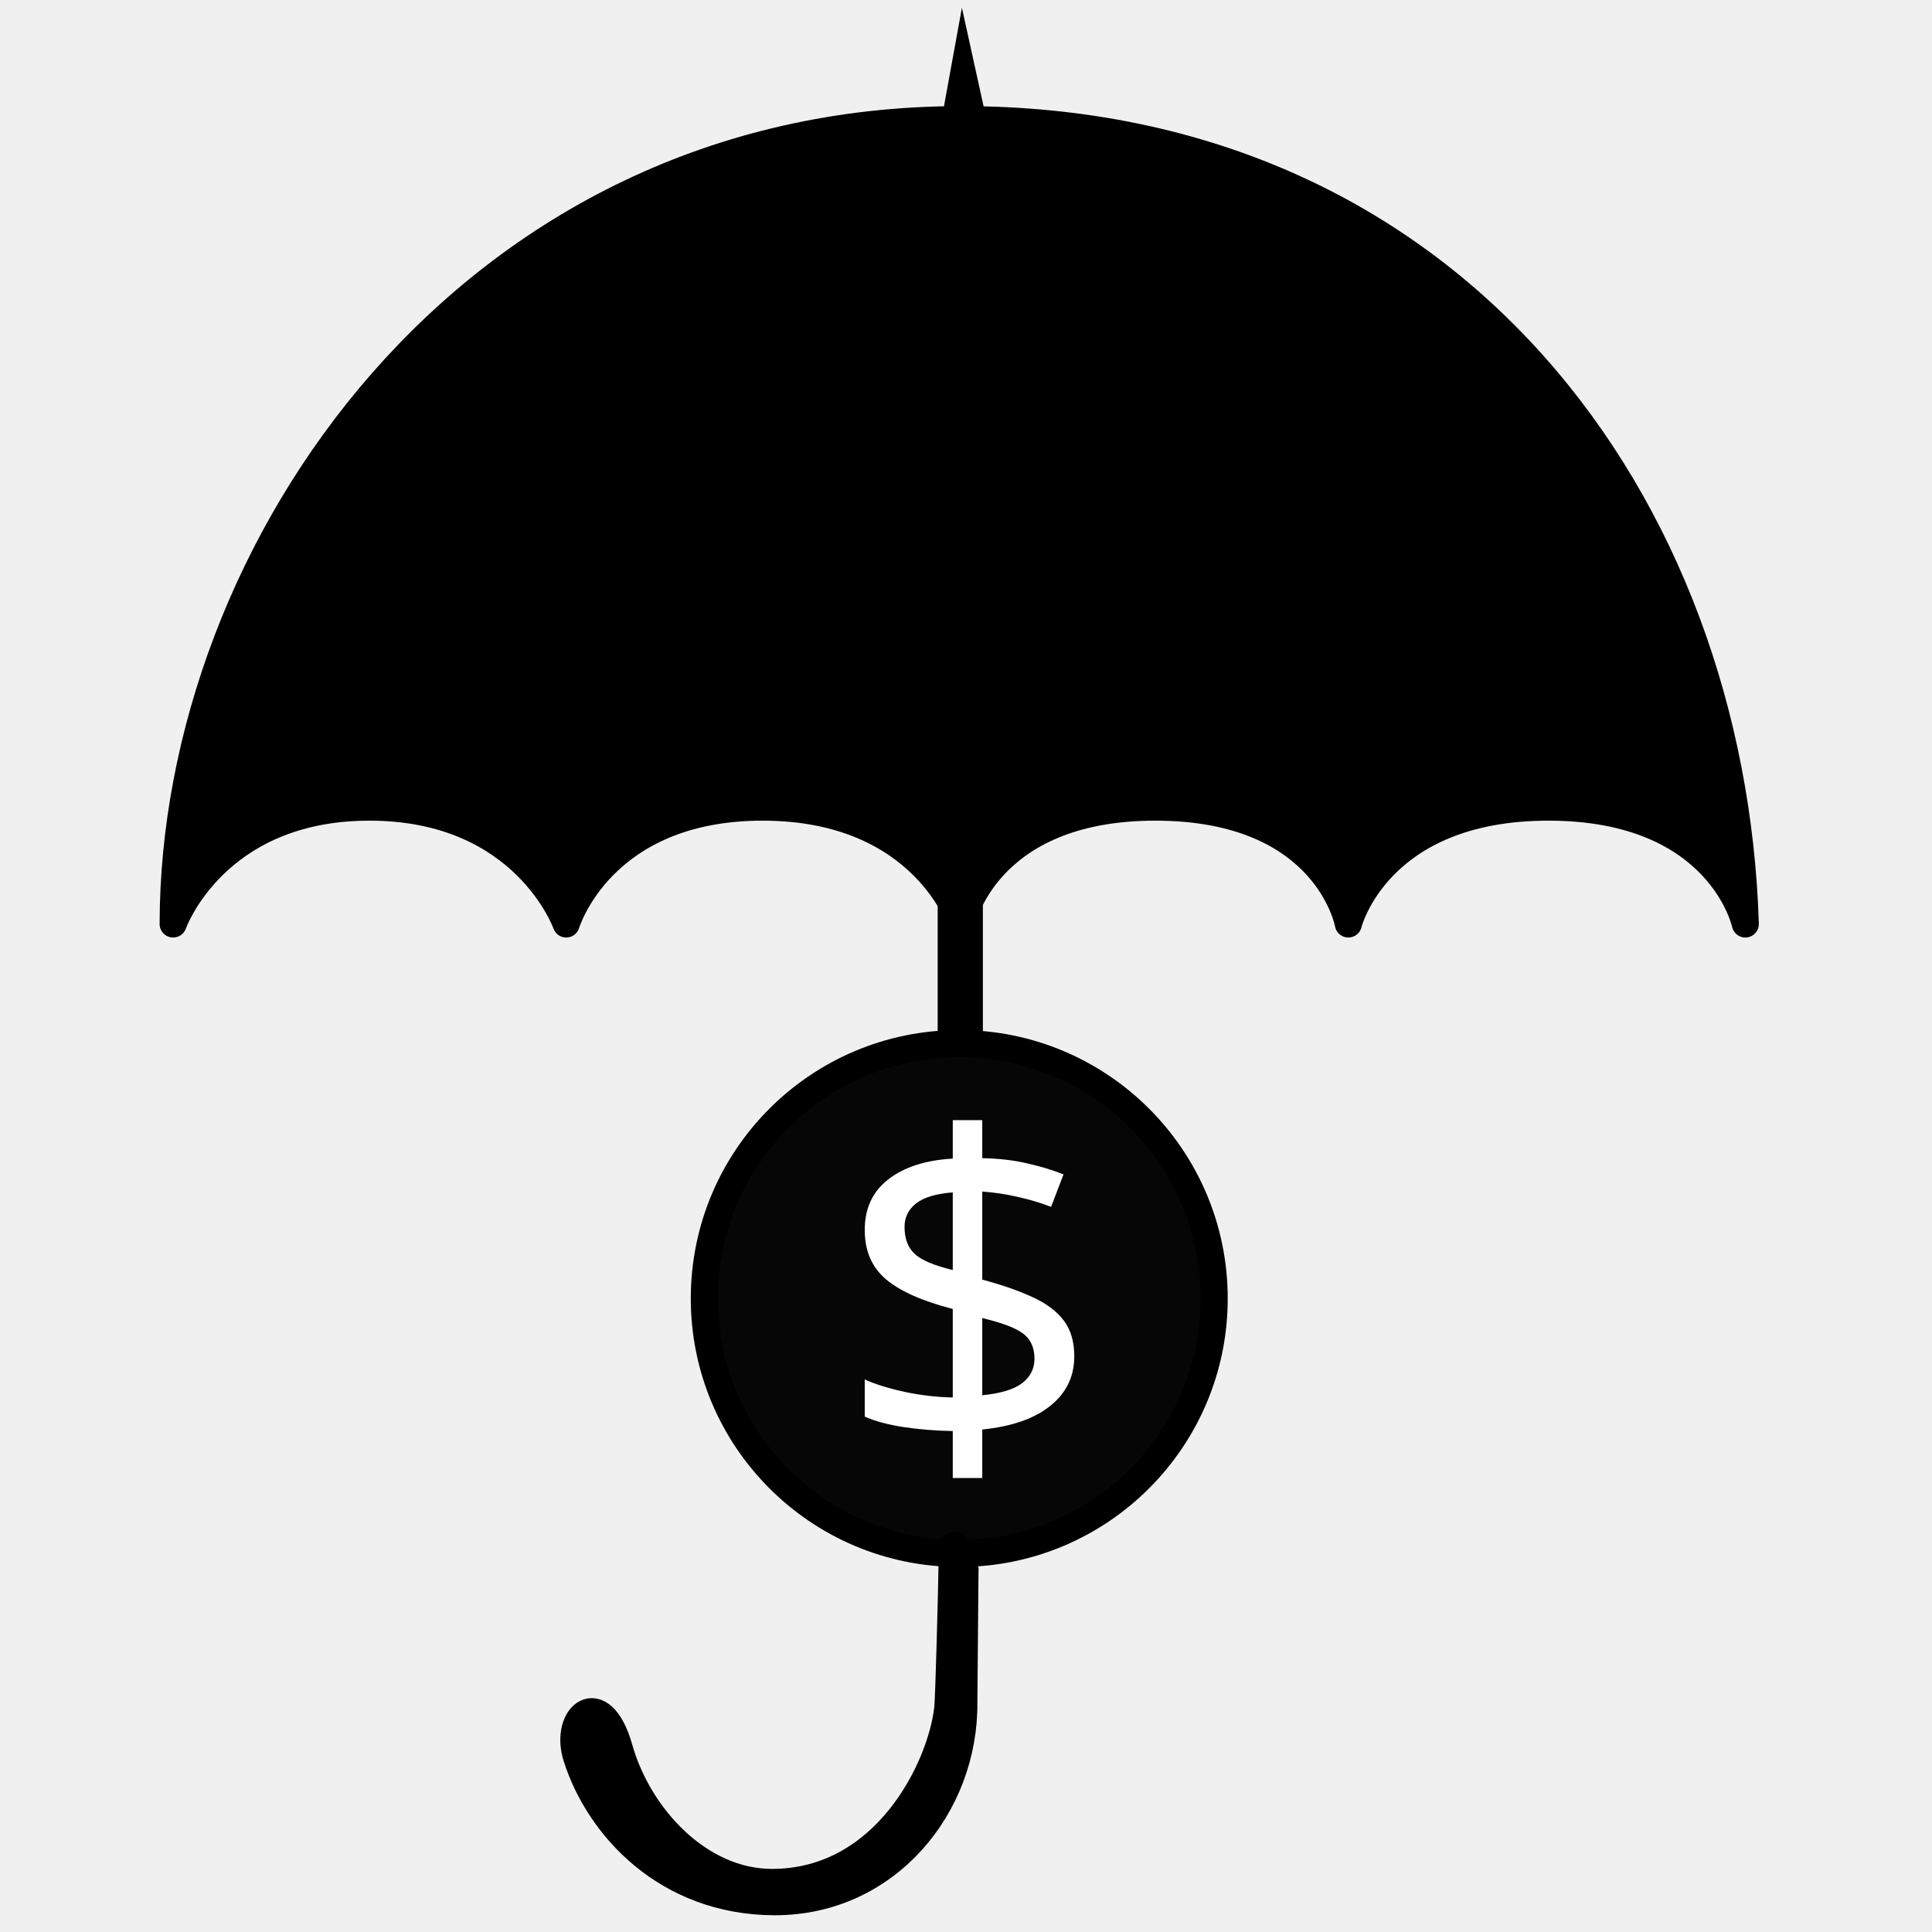
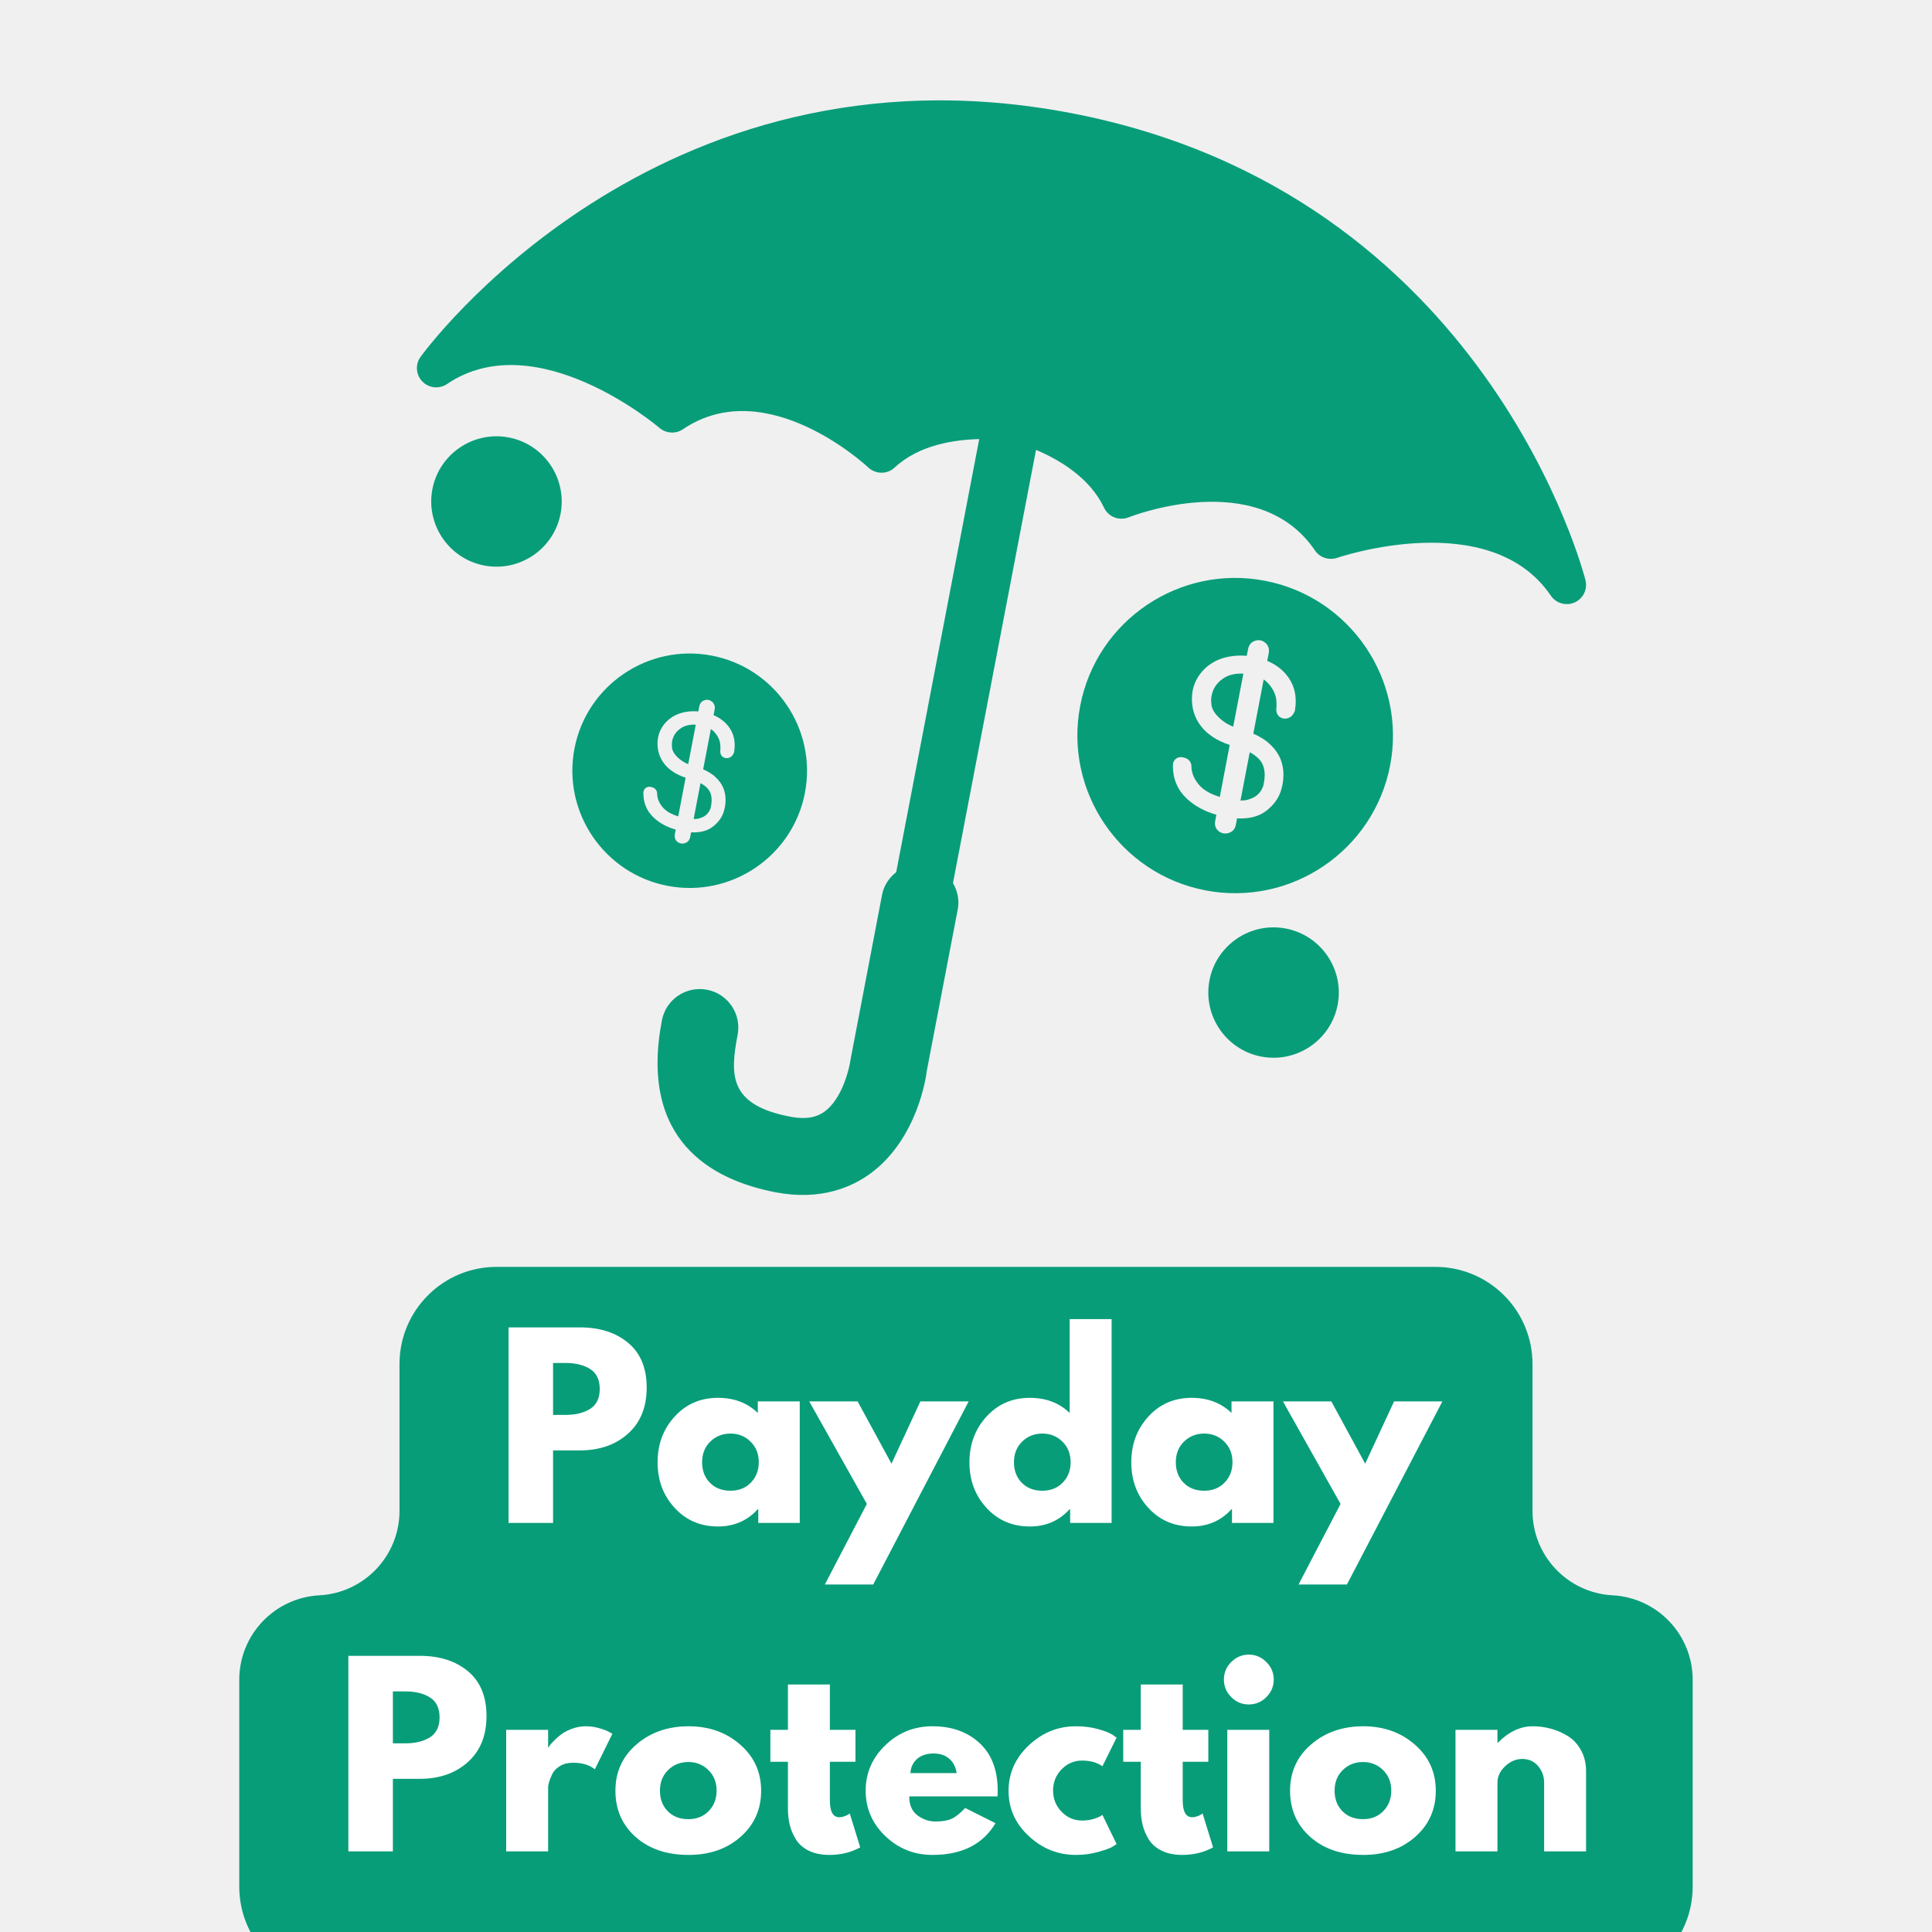
- <svg xmlns="http://www.w3.org/2000/svg" width="500" height="500" viewBox="0 0 132.292 132.292" version="1.1" id="svg5">
-   <defs id="defs2" />
-   <g id="layer1">
-     <path style="fill:#000000;fill-opacity:1;stroke:#000000;stroke-width:1.852;stroke-linecap:round;stroke-linejoin:round;stroke-dasharray:none;stroke-opacity:1;paint-order:fill markers stroke" d="m 11.857,63.269 c 0,-25.514 20.175,-55.078 53.971,-55.078 33.795,0 52.787,26.43 53.682,55.078 0,0 -1.696,-7.988 -13.457,-8.001 -11.761,-0.013 -13.726,8.001 -13.726,8.001 0,0 -1.427,-7.988 -13.187,-8.001 -11.76,-0.013 -13.312,8.001 -13.312,8.001 0,0 -2.512,-7.994 -13.601,-8.001 -11.089,-0.007 -13.457,8.001 -13.457,8.001 0,0 -2.815,-7.994 -13.457,-8.001 -10.641,-0.007 -13.457,8.001 -13.457,8.001 z" id="path160" />
-     <circle style="fill:#060606;stroke:#000000;stroke-width:1.852;stroke-dasharray:none;stroke-opacity:1;fill-opacity:1" id="path1048" cx="65.684" cy="88.914" r="17.457" />
-     <path style="fill:none;stroke:#000000;stroke-width:3.096;stroke-dasharray:none;stroke-opacity:1" d="M 65.754,71.51 V 60.485" id="path1158" />
-     <path style="fill:#000000;fill-opacity:1;stroke:#000000;stroke-width:1.852;stroke-dasharray:none;stroke-opacity:1" d="m 66.079,107.49 c 0,0.345 -0.08,8.352 -0.08,9.057 0.082,7.107 -5.265,13.698 -12.979,13.672 -7.362,-0.025 -12.018,-5.112 -13.54,-9.907 -0.907,-2.857 1.683,-4.985 2.92,-0.602 1.331,4.715 5.5,9.187 10.459,9.187 7.792,-5.7e-4 11.589,-7.863 12.036,-11.919 0.082,-0.742 0.267,-7.88 0.306,-10.35 0.036,-2.292 0.878,0.862 0.878,0.862 z" id="path1160" />
-     <text xml:space="preserve" style="font-style:normal;font-variant:normal;font-weight:normal;font-stretch:normal;font-size:30.78px;font-family:'Kohinoor Telugu';-inkscape-font-specification:'Kohinoor Telugu';fill:#ffffff;fill-opacity:1;stroke:#000000;stroke-width:0.284;stroke-dasharray:none;stroke-opacity:1" x="55.803" y="102.055" id="text1274" transform="scale(1.026013,0.9746463)">
-       <tspan id="tspan1272" style="font-style:normal;font-variant:normal;font-weight:normal;font-stretch:normal;font-size:30.78px;font-family:'Kohinoor Telugu';-inkscape-font-specification:'Kohinoor Telugu';fill:#ffffff;fill-opacity:1;stroke:none;stroke-width:0.284;stroke-dasharray:none" x="55.803" y="102.055">$</tspan>
-     </text>
-     <path style="fill:#000000;fill-opacity:1;stroke:none;stroke-width:1.852;stroke-linejoin:round;stroke-dasharray:none;stroke-opacity:1" d="M 65.866,0.531 64.503,8.017 h 3.01 z" id="path1457" />
+ <svg xmlns="http://www.w3.org/2000/svg" width="500" zoomAndPan="magnify" viewBox="0 0 375 375" height="500" preserveAspectRatio="xMidYMid meet" version="1.0">
+   <defs>
+     <g />
+     <clipPath id="5a136ceb93">
+       <path d="M 134 152 L 139 152 L 139 159 L 134 159 Z M 134 152 " clip-rule="nonzero" />
+     </clipPath>
+     <clipPath id="79c6916443">
+       <path d="M 94.133 0 L 321.738 43.633 L 280.93 256.508 L 53.324 212.875 Z M 94.133 0 " clip-rule="nonzero" />
+     </clipPath>
+     <clipPath id="f1c043bbfb">
+       <path d="M 94.133 0 L 321.738 43.633 L 280.93 256.508 L 53.324 212.875 Z M 94.133 0 " clip-rule="nonzero" />
+     </clipPath>
+     <clipPath id="8c1df474c0">
+       <path d="M 111 126 L 157 126 L 157 173 L 111 173 Z M 111 126 " clip-rule="nonzero" />
+     </clipPath>
+     <clipPath id="3c9fb7a55e">
+       <path d="M 94.133 0 L 321.738 43.633 L 280.93 256.508 L 53.324 212.875 Z M 94.133 0 " clip-rule="nonzero" />
+     </clipPath>
+     <clipPath id="0397baf9af">
+       <path d="M 94.133 0 L 321.738 43.633 L 280.93 256.508 L 53.324 212.875 Z M 94.133 0 " clip-rule="nonzero" />
+     </clipPath>
+     <clipPath id="0fc34722a3">
+       <path d="M 130 140 L 136 140 L 136 149 L 130 149 Z M 130 140 " clip-rule="nonzero" />
+     </clipPath>
+     <clipPath id="8b1c2fd9e0">
+       <path d="M 94.133 0 L 321.738 43.633 L 280.93 256.508 L 53.324 212.875 Z M 94.133 0 " clip-rule="nonzero" />
+     </clipPath>
+     <clipPath id="22699839c5">
+       <path d="M 94.133 0 L 321.738 43.633 L 280.93 256.508 L 53.324 212.875 Z M 94.133 0 " clip-rule="nonzero" />
+     </clipPath>
+     <clipPath id="d3a00b4bba">
+       <path d="M 240 146 L 246 146 L 246 156 L 240 156 Z M 240 146 " clip-rule="nonzero" />
+     </clipPath>
+     <clipPath id="77d7edd613">
+       <path d="M 94.133 0 L 321.738 43.633 L 280.93 256.508 L 53.324 212.875 Z M 94.133 0 " clip-rule="nonzero" />
+     </clipPath>
+     <clipPath id="a44ec5ec66">
+       <path d="M 94.133 0 L 321.738 43.633 L 280.93 256.508 L 53.324 212.875 Z M 94.133 0 " clip-rule="nonzero" />
+     </clipPath>
+     <clipPath id="3f25313d8c">
+       <path d="M 235 130 L 242 130 L 242 142 L 235 142 Z M 235 130 " clip-rule="nonzero" />
+     </clipPath>
+     <clipPath id="61f98e725e">
+       <path d="M 94.133 0 L 321.738 43.633 L 280.93 256.508 L 53.324 212.875 Z M 94.133 0 " clip-rule="nonzero" />
+     </clipPath>
+     <clipPath id="21d9299a42">
+       <path d="M 94.133 0 L 321.738 43.633 L 280.93 256.508 L 53.324 212.875 Z M 94.133 0 " clip-rule="nonzero" />
+     </clipPath>
+     <clipPath id="e4a3000686">
+       <path d="M 209 112 L 271 112 L 271 174 L 209 174 Z M 209 112 " clip-rule="nonzero" />
+     </clipPath>
+     <clipPath id="66af53f6c3">
+       <path d="M 94.133 0 L 321.738 43.633 L 280.93 256.508 L 53.324 212.875 Z M 94.133 0 " clip-rule="nonzero" />
+     </clipPath>
+     <clipPath id="5a39318f73">
+       <path d="M 94.133 0 L 321.738 43.633 L 280.93 256.508 L 53.324 212.875 Z M 94.133 0 " clip-rule="nonzero" />
+     </clipPath>
+     <clipPath id="f070bb895b">
+       <path d="M 83 84 L 110 84 L 110 110 L 83 110 Z M 83 84 " clip-rule="nonzero" />
+     </clipPath>
+     <clipPath id="3344b3cef0">
+       <path d="M 94.133 0 L 321.738 43.633 L 280.93 256.508 L 53.324 212.875 Z M 94.133 0 " clip-rule="nonzero" />
+     </clipPath>
+     <clipPath id="62f5a1d355">
+       <path d="M 94.133 0 L 321.738 43.633 L 280.93 256.508 L 53.324 212.875 Z M 94.133 0 " clip-rule="nonzero" />
+     </clipPath>
+     <clipPath id="259d71f919">
+       <path d="M 234 180 L 260 180 L 260 206 L 234 206 Z M 234 180 " clip-rule="nonzero" />
+     </clipPath>
+     <clipPath id="11841a5cf7">
+       <path d="M 94.133 0 L 321.738 43.633 L 280.93 256.508 L 53.324 212.875 Z M 94.133 0 " clip-rule="nonzero" />
+     </clipPath>
+     <clipPath id="0740eee031">
+       <path d="M 94.133 0 L 321.738 43.633 L 280.93 256.508 L 53.324 212.875 Z M 94.133 0 " clip-rule="nonzero" />
+     </clipPath>
+     <clipPath id="d60ab32705">
+       <path d="M 80 19 L 308 19 L 308 232 L 80 232 Z M 80 19 " clip-rule="nonzero" />
+     </clipPath>
+     <clipPath id="44ac484b0f">
+       <path d="M 94.133 0 L 321.738 43.633 L 280.93 256.508 L 53.324 212.875 Z M 94.133 0 " clip-rule="nonzero" />
+     </clipPath>
+     <clipPath id="5d196ca3c4">
+       <path d="M 94.133 0 L 321.738 43.633 L 280.93 256.508 L 53.324 212.875 Z M 94.133 0 " clip-rule="nonzero" />
+     </clipPath>
+   </defs>
+   <g clip-path="url(#5a136ceb93)">
+     <g clip-path="url(#79c6916443)">
+       <g clip-path="url(#f1c043bbfb)">
+         <path fill="#089d79" d="M 135.969 152.008 L 134.633 158.973 C 135.098 158.977 135.484 158.93 135.793 158.828 C 136.301 158.672 136.719 158.461 137.016 158.215 C 137.297 157.969 137.52 157.699 137.668 157.426 C 137.875 157.051 137.938 156.84 137.953 156.75 L 137.957 156.73 C 138.246 155.391 138.164 154.32 137.719 153.551 C 137.375 152.961 136.797 152.449 135.969 152.008 " fill-opacity="1" fill-rule="nonzero" />
+       </g>
+     </g>
+   </g>
+   <g clip-path="url(#8c1df474c0)">
+     <g clip-path="url(#3c9fb7a55e)">
+       <g clip-path="url(#0397baf9af)">
+         <path fill="#089d79" d="M 138.297 160.504 C 137.254 161.289 135.855 161.641 134.141 161.555 L 133.957 162.5 C 133.867 162.984 133.594 163.355 133.195 163.551 C 132.848 163.723 132.496 163.773 132.152 163.711 C 131.801 163.641 131.5 163.461 131.25 163.168 C 131.051 162.906 130.871 162.512 130.984 161.93 L 131.156 161.027 C 129.449 160.539 128.016 159.762 126.895 158.707 C 125.547 157.449 124.871 155.848 124.883 153.953 C 124.863 153.398 125.141 153.086 125.312 152.953 C 125.52 152.789 125.863 152.621 126.43 152.766 C 127.301 152.949 127.59 153.605 127.555 154.156 C 127.594 155.078 127.98 155.973 128.738 156.812 C 129.379 157.516 130.352 158.066 131.648 158.453 L 133.078 150.949 C 131.289 150.359 129.938 149.484 129.004 148.336 C 127.961 147.023 127.508 145.473 127.648 143.723 C 127.734 142.777 128.035 141.895 128.539 141.098 C 129.043 140.312 129.684 139.676 130.445 139.188 C 131.195 138.695 132.078 138.367 133.129 138.18 C 133.898 138.051 134.707 138.02 135.543 138.09 L 135.738 137.078 C 135.82 136.656 136.039 136.309 136.379 136.082 C 137.184 135.629 137.891 135.824 138.402 136.391 C 138.707 136.781 138.805 137.203 138.719 137.652 L 138.496 138.82 C 139.809 139.359 140.848 140.184 141.598 141.277 C 142.496 142.578 142.797 144.148 142.492 145.953 L 142.48 146.039 L 142.445 146.121 C 142.172 146.809 141.613 147.195 140.969 147.156 C 140.332 147.102 139.738 146.637 139.809 145.711 C 139.855 145.297 139.848 144.859 139.785 144.348 C 139.723 143.906 139.582 143.48 139.371 143.09 C 139.133 142.652 138.832 142.254 138.469 141.895 C 138.324 141.75 138.16 141.617 137.98 141.5 L 136.484 149.324 C 137.48 149.762 138.262 150.254 138.863 150.82 C 139.57 151.484 140.086 152.195 140.395 152.945 C 140.695 153.691 140.84 154.461 140.832 155.238 C 140.832 156 140.734 156.688 140.539 157.332 C 140.219 158.551 139.461 159.629 138.297 160.504 Z M 156.238 153.887 C 158.602 141.566 150.484 129.617 138.152 127.254 C 125.82 124.891 113.859 132.988 111.5 145.312 C 109.137 157.633 117.254 169.578 129.586 171.945 C 141.918 174.309 153.875 166.207 156.238 153.887 " fill-opacity="1" fill-rule="nonzero" />
+       </g>
+     </g>
+   </g>
+   <g clip-path="url(#0fc34722a3)">
+     <g clip-path="url(#8b1c2fd9e0)">
+       <g clip-path="url(#22699839c5)">
+         <path fill="#089d79" d="M 130.422 144.105 C 130.387 144.453 130.398 144.84 130.457 145.262 C 130.516 145.602 130.676 145.961 130.926 146.312 C 131.215 146.723 131.629 147.133 132.152 147.531 C 132.516 147.812 133 148.078 133.582 148.316 L 135.051 140.66 C 133.84 140.602 132.855 140.848 132.062 141.41 C 131.113 142.086 130.574 142.969 130.422 144.105 " fill-opacity="1" fill-rule="nonzero" />
+       </g>
+     </g>
+   </g>
+   <g clip-path="url(#d3a00b4bba)">
+     <g clip-path="url(#77d7edd613)">
+       <g clip-path="url(#a44ec5ec66)">
+         <path fill="#089d79" d="M 242.574 146.012 L 240.777 155.379 C 241.398 155.387 241.922 155.32 242.336 155.184 C 243.016 154.973 243.582 154.688 243.977 154.355 C 244.355 154.031 244.656 153.668 244.855 153.297 C 245.137 152.793 245.219 152.512 245.242 152.387 L 245.246 152.363 C 245.633 150.559 245.527 149.121 244.926 148.086 C 244.461 147.289 243.684 146.605 242.574 146.012 " fill-opacity="1" fill-rule="nonzero" />
+       </g>
+     </g>
+   </g>
+   <g clip-path="url(#3f25313d8c)">
+     <g clip-path="url(#61f98e725e)">
+       <g clip-path="url(#21d9299a42)">
+         <path fill="#089d79" d="M 235.113 135.387 C 235.062 135.852 235.078 136.375 235.156 136.938 C 235.238 137.395 235.453 137.879 235.789 138.355 C 236.18 138.906 236.734 139.457 237.438 139.992 C 237.93 140.371 238.578 140.723 239.363 141.047 L 241.336 130.754 C 239.707 130.672 238.383 131.004 237.32 131.758 C 236.039 132.672 235.316 133.855 235.113 135.387 " fill-opacity="1" fill-rule="nonzero" />
+       </g>
+     </g>
+   </g>
+   <g clip-path="url(#e4a3000686)">
+     <g clip-path="url(#66af53f6c3)">
+       <g clip-path="url(#5a39318f73)">
+         <path fill="#089d79" d="M 245.699 157.438 C 244.297 158.492 242.422 158.965 240.109 158.852 L 239.867 160.121 C 239.742 160.77 239.379 161.273 238.844 161.535 C 238.371 161.766 237.898 161.84 237.438 161.75 C 236.969 161.66 236.559 161.414 236.227 161.02 C 235.961 160.668 235.715 160.137 235.867 159.352 L 236.098 158.141 C 233.801 157.484 231.879 156.438 230.363 155.02 C 228.559 153.328 227.648 151.176 227.66 148.625 C 227.637 147.879 228.012 147.461 228.238 147.281 C 228.516 147.062 228.98 146.836 229.742 147.031 C 230.914 147.277 231.305 148.16 231.254 148.902 C 231.312 150.141 231.832 151.344 232.852 152.473 C 233.707 153.414 235.02 154.156 236.762 154.684 L 238.684 144.59 C 236.273 143.793 234.457 142.621 233.203 141.07 C 231.801 139.309 231.191 137.223 231.383 134.871 C 231.496 133.598 231.898 132.414 232.578 131.336 C 233.258 130.285 234.117 129.426 235.145 128.773 C 236.148 128.109 237.336 127.664 238.754 127.418 C 239.789 127.242 240.875 127.199 242 127.293 L 242.262 125.938 C 242.371 125.363 242.668 124.898 243.121 124.594 C 244.203 123.984 245.156 124.25 245.844 125.008 C 246.254 125.535 246.387 126.102 246.27 126.703 L 245.969 128.281 C 247.734 129.004 249.133 130.109 250.141 131.582 C 251.352 133.328 251.754 135.445 251.348 137.871 L 251.324 137.988 L 251.281 138.098 C 250.91 139.023 250.164 139.539 249.297 139.484 C 248.438 139.414 247.641 138.785 247.734 137.547 C 247.797 136.984 247.789 136.398 247.707 135.711 C 247.625 135.121 247.434 134.543 247.145 134.02 C 246.828 133.434 246.422 132.891 245.934 132.41 C 245.738 132.215 245.52 132.039 245.277 131.879 L 243.266 142.406 C 244.602 142.988 245.652 143.652 246.461 144.418 C 247.41 145.305 248.105 146.266 248.523 147.273 C 248.926 148.277 249.125 149.312 249.113 150.355 C 249.109 151.383 248.98 152.309 248.719 153.172 C 248.289 154.809 247.266 156.258 245.699 157.438 Z M 245.508 112.723 C 228.922 109.543 212.84 120.438 209.664 137.004 C 206.488 153.574 217.398 169.645 233.988 172.824 C 250.574 176 266.652 165.109 269.828 148.539 C 273.004 131.969 262.094 115.902 245.508 112.723 " fill-opacity="1" fill-rule="nonzero" />
+       </g>
+     </g>
+   </g>
+   <g clip-path="url(#f070bb895b)">
+     <g clip-path="url(#3344b3cef0)">
+       <g clip-path="url(#62f5a1d355)">
+         <path fill="#089d79" d="M 98.746 84.91 C 91.891 83.598 85.238 88.102 83.926 94.953 C 82.613 101.805 87.125 108.449 93.984 109.766 C 100.844 111.082 107.492 106.574 108.805 99.723 C 110.117 92.871 105.609 86.227 98.746 84.91 " fill-opacity="1" fill-rule="nonzero" />
+       </g>
+     </g>
+   </g>
+   <g clip-path="url(#259d71f919)">
+     <g clip-path="url(#11841a5cf7)">
+       <g clip-path="url(#0740eee031)">
+         <path fill="#089d79" d="M 249.578 180.227 C 242.719 178.91 236.07 183.418 234.758 190.27 C 233.441 197.121 237.953 203.766 244.812 205.082 C 251.672 206.395 258.32 201.891 259.637 195.039 C 260.949 188.188 256.438 181.543 249.578 180.227 " fill-opacity="1" fill-rule="nonzero" />
+       </g>
+     </g>
+   </g>
+   <g clip-path="url(#d60ab32705)">
+     <g clip-path="url(#44ac484b0f)">
+       <g clip-path="url(#5d196ca3c4)">
+         <path fill="#089d79" d="M 307.746 112.641 C 307.562 111.895 288.676 37.438 207.91 21.957 C 127.137 6.473 82.059 68.664 81.613 69.289 C 80.562 70.77 80.727 72.777 81.992 74.066 C 83.266 75.359 85.27 75.551 86.766 74.543 C 104.117 62.793 127.77 82.84 128.004 83.059 C 129.281 84.137 131.152 84.277 132.551 83.32 C 148.816 72.305 168.316 90.539 168.512 90.719 C 169.949 92.07 172.199 92.117 173.645 90.754 C 178.371 86.355 185.227 85.336 190.066 85.23 L 173.953 169.285 C 172.602 170.359 171.559 171.836 171.211 173.66 L 165.105 205.59 C 164.871 207.445 163.441 213.297 160.055 215.75 C 158.984 216.52 157.137 217.469 153.375 216.746 C 141.516 214.473 141.664 208.727 143.172 200.855 C 143.949 196.801 141.293 192.887 137.23 192.109 C 133.172 191.332 129.254 193.984 128.477 198.039 C 124.023 221.277 138.027 229.023 150.562 231.426 C 159.352 233.109 165.41 230.371 168.953 227.773 C 178.164 221.008 179.805 208.711 179.883 207.895 L 185.902 176.48 C 186.254 174.652 185.828 172.898 184.973 171.398 L 201.09 87.324 C 205.535 89.199 211.516 92.676 214.293 98.547 C 214.824 99.664 215.836 100.398 216.969 100.617 C 217.656 100.75 218.391 100.691 219.074 100.414 C 219.324 100.312 244.121 90.484 255.23 106.84 C 256.188 108.25 257.957 108.809 259.555 108.27 C 259.848 108.172 289.195 98.207 301.016 115.617 C 302.031 117.105 303.965 117.668 305.629 116.938 C 307.277 116.207 308.176 114.402 307.746 112.641 " fill-opacity="1" fill-rule="nonzero" />
+       </g>
+     </g>
+   </g>
+   <path fill="#089d79" d="M 46.441 366.199 L 46.441 326.047 C 46.441 317.316 53.273 310.113 61.992 309.648 C 70.711 309.188 77.543 301.984 77.543 293.254 L 77.543 264.75 C 77.543 254.34 85.98 245.898 96.391 245.898 L 278.609 245.898 C 283.609 245.898 288.402 247.887 291.938 251.422 C 295.473 254.957 297.457 259.75 297.457 264.75 L 297.457 293.258 C 297.457 301.984 304.289 309.188 313.004 309.648 C 321.719 310.113 328.547 317.316 328.547 326.043 L 328.547 366.199 C 328.547 371.199 326.562 375.992 323.027 379.527 C 319.492 383.062 314.699 385.051 309.699 385.051 L 65.289 385.051 C 54.879 385.051 46.441 376.609 46.441 366.199 " fill-opacity="1" fill-rule="nonzero" />
+   <g fill="#ffffff" fill-opacity="1">
+     <g transform="translate(95.9414, 295.5999)">
+       <g>
+         <path d="M 2.766 -37.953 L 16.609 -37.953 C 20.473 -37.953 23.598 -36.953 25.984 -34.953 C 28.379 -32.961 29.578 -30.066 29.578 -26.266 C 29.578 -22.461 28.363 -19.477 25.938 -17.312 C 23.52 -15.156 20.41 -14.078 16.609 -14.078 L 11.406 -14.078 L 11.406 0 L 2.766 0 Z M 11.406 -20.969 L 13.844 -20.969 C 15.781 -20.969 17.367 -21.359 18.609 -22.141 C 19.848 -22.93 20.469 -24.211 20.469 -25.984 C 20.469 -27.797 19.848 -29.094 18.609 -29.875 C 17.367 -30.656 15.781 -31.047 13.844 -31.047 L 11.406 -31.047 Z M 11.406 -20.969 " />
+       </g>
+     </g>
+   </g>
+   <g fill="#ffffff" fill-opacity="1">
+     <g transform="translate(126.5748, 295.5999)">
+       <g>
+         <path d="M 4.375 -2.922 C 2.164 -5.328 1.062 -8.273 1.062 -11.766 C 1.062 -15.266 2.164 -18.223 4.375 -20.641 C 6.582 -23.066 9.383 -24.281 12.781 -24.281 C 15.914 -24.281 18.492 -23.301 20.516 -21.344 L 20.516 -23.594 L 28.656 -23.594 L 28.656 0 L 20.609 0 L 20.609 -2.672 L 20.516 -2.672 C 18.492 -0.43 15.914 0.688 12.781 0.688 C 9.383 0.688 6.582 -0.516 4.375 -2.922 Z M 11.281 -15.781 C 10.227 -14.738 9.703 -13.406 9.703 -11.781 C 9.703 -10.156 10.207 -8.828 11.219 -7.797 C 12.227 -6.766 13.562 -6.25 15.219 -6.25 C 16.82 -6.25 18.133 -6.77 19.156 -7.812 C 20.188 -8.863 20.703 -10.188 20.703 -11.781 C 20.703 -13.406 20.172 -14.738 19.109 -15.781 C 18.055 -16.82 16.758 -17.344 15.219 -17.344 C 13.656 -17.344 12.344 -16.82 11.281 -15.781 Z M 11.281 -15.781 " />
+       </g>
+     </g>
+   </g>
+   <g fill="#ffffff" fill-opacity="1">
+     <g transform="translate(157.9902, 295.5999)">
+       <g>
+         <path d="M 20.656 -23.594 L 30.031 -23.594 L 11.5 11.953 L 2.109 11.953 L 10.266 -3.688 L -0.922 -23.594 L 8.469 -23.594 L 15.047 -11.5 Z M 20.656 -23.594 " />
+       </g>
+     </g>
+   </g>
+   <g fill="#ffffff" fill-opacity="1">
+     <g transform="translate(187.1057, 295.5999)">
+       <g>
+         <path d="M 4.375 -2.922 C 2.164 -5.328 1.062 -8.273 1.062 -11.766 C 1.062 -15.266 2.164 -18.223 4.375 -20.641 C 6.582 -23.066 9.383 -24.281 12.781 -24.281 C 15.914 -24.281 18.492 -23.301 20.516 -21.344 L 20.516 -39.562 L 28.656 -39.562 L 28.656 0 L 20.609 0 L 20.609 -2.672 L 20.516 -2.672 C 18.492 -0.43 15.914 0.688 12.781 0.688 C 9.383 0.688 6.582 -0.516 4.375 -2.922 Z M 11.281 -15.781 C 10.227 -14.738 9.703 -13.406 9.703 -11.781 C 9.703 -10.156 10.207 -8.828 11.219 -7.797 C 12.227 -6.766 13.562 -6.25 15.219 -6.25 C 16.82 -6.25 18.133 -6.77 19.156 -7.812 C 20.188 -8.863 20.703 -10.188 20.703 -11.781 C 20.703 -13.406 20.172 -14.738 19.109 -15.781 C 18.055 -16.82 16.758 -17.344 15.219 -17.344 C 13.656 -17.344 12.344 -16.82 11.281 -15.781 Z M 11.281 -15.781 " />
+       </g>
+     </g>
+   </g>
+   <g fill="#ffffff" fill-opacity="1">
+     <g transform="translate(218.5211, 295.5999)">
+       <g>
+         <path d="M 4.375 -2.922 C 2.164 -5.328 1.062 -8.273 1.062 -11.766 C 1.062 -15.266 2.164 -18.223 4.375 -20.641 C 6.582 -23.066 9.383 -24.281 12.781 -24.281 C 15.914 -24.281 18.492 -23.301 20.516 -21.344 L 20.516 -23.594 L 28.656 -23.594 L 28.656 0 L 20.609 0 L 20.609 -2.672 L 20.516 -2.672 C 18.492 -0.43 15.914 0.688 12.781 0.688 C 9.383 0.688 6.582 -0.516 4.375 -2.922 Z M 11.281 -15.781 C 10.227 -14.738 9.703 -13.406 9.703 -11.781 C 9.703 -10.156 10.207 -8.828 11.219 -7.797 C 12.227 -6.766 13.562 -6.25 15.219 -6.25 C 16.82 -6.25 18.133 -6.77 19.156 -7.812 C 20.188 -8.863 20.703 -10.188 20.703 -11.781 C 20.703 -13.406 20.172 -14.738 19.109 -15.781 C 18.055 -16.82 16.758 -17.344 15.219 -17.344 C 13.656 -17.344 12.344 -16.82 11.281 -15.781 Z M 11.281 -15.781 " />
+       </g>
+     </g>
+   </g>
+   <g fill="#ffffff" fill-opacity="1">
+     <g transform="translate(249.9364, 295.5999)">
+       <g>
+         <path d="M 20.656 -23.594 L 30.031 -23.594 L 11.5 11.953 L 2.109 11.953 L 10.266 -3.688 L -0.922 -23.594 L 8.469 -23.594 L 15.047 -11.5 Z M 20.656 -23.594 " />
+       </g>
+     </g>
+   </g>
+   <g fill="#ffffff" fill-opacity="1">
+     <g transform="translate(64.85156, 359.3499)">
+       <g>
+         <path d="M 2.766 -37.953 L 16.609 -37.953 C 20.473 -37.953 23.598 -36.953 25.984 -34.953 C 28.379 -32.961 29.578 -30.066 29.578 -26.266 C 29.578 -22.461 28.363 -19.477 25.938 -17.312 C 23.52 -15.156 20.41 -14.078 16.609 -14.078 L 11.406 -14.078 L 11.406 0 L 2.766 0 Z M 11.406 -20.969 L 13.844 -20.969 C 15.781 -20.969 17.367 -21.359 18.609 -22.141 C 19.848 -22.93 20.469 -24.211 20.469 -25.984 C 20.469 -27.797 19.848 -29.094 18.609 -29.875 C 17.367 -30.656 15.781 -31.047 13.844 -31.047 L 11.406 -31.047 Z M 11.406 -20.969 " />
+       </g>
+     </g>
+   </g>
+   <g fill="#ffffff" fill-opacity="1">
+     <g transform="translate(95.48498, 359.3499)">
+       <g>
+         <path d="M 2.766 0 L 2.766 -23.594 L 10.906 -23.594 L 10.906 -20.188 L 11 -20.188 C 11.062 -20.312 11.16 -20.469 11.297 -20.656 C 11.43 -20.844 11.727 -21.164 12.188 -21.625 C 12.645 -22.082 13.133 -22.492 13.656 -22.859 C 14.176 -23.223 14.848 -23.551 15.672 -23.844 C 16.504 -24.133 17.352 -24.281 18.219 -24.281 C 19.102 -24.281 19.973 -24.156 20.828 -23.906 C 21.691 -23.664 22.32 -23.426 22.719 -23.188 L 23.375 -22.812 L 19.969 -15.922 C 18.957 -16.773 17.547 -17.203 15.734 -17.203 C 14.754 -17.203 13.91 -16.988 13.203 -16.562 C 12.492 -16.133 11.992 -15.613 11.703 -15 C 11.41 -14.383 11.203 -13.859 11.078 -13.422 C 10.961 -12.992 10.906 -12.66 10.906 -12.422 L 10.906 0 Z M 2.766 0 " />
+       </g>
+     </g>
+   </g>
+   <g fill="#ffffff" fill-opacity="1">
+     <g transform="translate(118.391, 359.3499)">
+       <g>
+         <path d="M 4.984 -2.797 C 2.367 -5.129 1.062 -8.117 1.062 -11.766 C 1.062 -15.422 2.426 -18.422 5.156 -20.766 C 7.883 -23.109 11.254 -24.281 15.266 -24.281 C 19.223 -24.281 22.555 -23.098 25.266 -20.734 C 27.984 -18.379 29.344 -15.391 29.344 -11.766 C 29.344 -8.148 28.016 -5.172 25.359 -2.828 C 22.711 -0.484 19.348 0.688 15.266 0.688 C 11.035 0.688 7.609 -0.473 4.984 -2.797 Z M 11.281 -15.781 C 10.227 -14.738 9.703 -13.406 9.703 -11.781 C 9.703 -10.156 10.207 -8.828 11.219 -7.797 C 12.227 -6.766 13.562 -6.25 15.219 -6.25 C 16.82 -6.25 18.133 -6.77 19.156 -7.812 C 20.188 -8.863 20.703 -10.188 20.703 -11.781 C 20.703 -13.406 20.172 -14.738 19.109 -15.781 C 18.055 -16.82 16.758 -17.344 15.219 -17.344 C 13.656 -17.344 12.344 -16.82 11.281 -15.781 Z M 11.281 -15.781 " />
+       </g>
+     </g>
+   </g>
+   <g fill="#ffffff" fill-opacity="1">
+     <g transform="translate(148.7945, 359.3499)">
+       <g>
+         <path d="M 4.141 -23.594 L 4.141 -32.391 L 12.281 -32.391 L 12.281 -23.594 L 17.25 -23.594 L 17.25 -17.391 L 12.281 -17.391 L 12.281 -9.891 C 12.281 -7.711 12.895 -6.625 14.125 -6.625 C 14.426 -6.625 14.742 -6.68 15.078 -6.797 C 15.422 -6.922 15.688 -7.047 15.875 -7.172 L 16.141 -7.359 L 18.172 -0.781 C 16.422 0.195 14.426 0.688 12.188 0.688 C 10.656 0.688 9.336 0.422 8.234 -0.109 C 7.129 -0.648 6.289 -1.375 5.719 -2.281 C 5.156 -3.188 4.75 -4.133 4.5 -5.125 C 4.258 -6.125 4.141 -7.191 4.141 -8.328 L 4.141 -17.391 L 0.734 -17.391 L 0.734 -23.594 Z M 4.141 -23.594 " />
+       </g>
+     </g>
+   </g>
+   <g fill="#ffffff" fill-opacity="1">
+     <g transform="translate(166.963, 359.3499)">
+       <g>
+         <path d="M 26.641 -10.672 L 9.516 -10.672 C 9.516 -9.016 10.051 -7.785 11.125 -6.984 C 12.195 -6.191 13.363 -5.797 14.625 -5.797 C 15.945 -5.797 16.988 -5.973 17.75 -6.328 C 18.52 -6.68 19.395 -7.379 20.375 -8.422 L 26.266 -5.469 C 23.816 -1.363 19.738 0.688 14.031 0.688 C 10.469 0.688 7.414 -0.531 4.875 -2.969 C 2.332 -5.406 1.062 -8.336 1.062 -11.766 C 1.062 -15.203 2.332 -18.145 4.875 -20.594 C 7.414 -23.051 10.469 -24.281 14.031 -24.281 C 17.77 -24.281 20.812 -23.195 23.156 -21.031 C 25.508 -18.875 26.688 -15.789 26.688 -11.781 C 26.688 -11.227 26.672 -10.859 26.641 -10.672 Z M 9.75 -15.188 L 18.719 -15.188 C 18.539 -16.406 18.055 -17.344 17.266 -18 C 16.484 -18.664 15.484 -19 14.266 -19 C 12.91 -19 11.832 -18.645 11.031 -17.938 C 10.238 -17.227 9.812 -16.312 9.75 -15.188 Z M 9.75 -15.188 " />
+       </g>
+     </g>
+   </g>
+   <g fill="#ffffff" fill-opacity="1">
+     <g transform="translate(194.6986, 359.3499)">
+       <g>
+         <path d="M 15.312 -17.625 C 13.781 -17.625 12.461 -17.055 11.359 -15.922 C 10.254 -14.785 9.703 -13.422 9.703 -11.828 C 9.703 -10.203 10.254 -8.82 11.359 -7.688 C 12.461 -6.551 13.781 -5.984 15.312 -5.984 C 16.051 -5.984 16.75 -6.07 17.406 -6.25 C 18.07 -6.438 18.555 -6.625 18.859 -6.812 L 19.281 -7.078 L 22.031 -1.422 C 21.82 -1.273 21.523 -1.082 21.141 -0.844 C 20.754 -0.613 19.879 -0.301 18.516 0.094 C 17.148 0.488 15.688 0.688 14.125 0.688 C 10.656 0.688 7.609 -0.531 4.984 -2.969 C 2.367 -5.406 1.062 -8.328 1.062 -11.734 C 1.062 -15.16 2.367 -18.109 4.984 -20.578 C 7.609 -23.047 10.656 -24.281 14.125 -24.281 C 15.688 -24.281 17.125 -24.098 18.438 -23.734 C 19.758 -23.367 20.695 -23 21.25 -22.625 L 22.031 -22.078 L 19.281 -16.516 C 18.258 -17.254 16.938 -17.625 15.312 -17.625 Z M 15.312 -17.625 " />
+       </g>
+     </g>
+   </g>
+   <g fill="#ffffff" fill-opacity="1">
+     <g transform="translate(217.2827, 359.3499)">
+       <g>
+         <path d="M 4.141 -23.594 L 4.141 -32.391 L 12.281 -32.391 L 12.281 -23.594 L 17.25 -23.594 L 17.25 -17.391 L 12.281 -17.391 L 12.281 -9.891 C 12.281 -7.711 12.895 -6.625 14.125 -6.625 C 14.426 -6.625 14.742 -6.68 15.078 -6.797 C 15.422 -6.922 15.688 -7.047 15.875 -7.172 L 16.141 -7.359 L 18.172 -0.781 C 16.422 0.195 14.426 0.688 12.188 0.688 C 10.656 0.688 9.336 0.422 8.234 -0.109 C 7.129 -0.648 6.289 -1.375 5.719 -2.281 C 5.156 -3.188 4.75 -4.133 4.5 -5.125 C 4.258 -6.125 4.141 -7.191 4.141 -8.328 L 4.141 -17.391 L 0.734 -17.391 L 0.734 -23.594 Z M 4.141 -23.594 " />
+       </g>
+     </g>
+   </g>
+   <g fill="#ffffff" fill-opacity="1">
+     <g transform="translate(235.4512, 359.3499)">
+       <g>
+         <path d="M 3.531 -36.75 C 4.488 -37.707 5.625 -38.188 6.938 -38.188 C 8.258 -38.188 9.395 -37.707 10.344 -36.75 C 11.301 -35.801 11.781 -34.664 11.781 -33.344 C 11.781 -32.031 11.301 -30.895 10.344 -29.938 C 9.395 -28.988 8.258 -28.516 6.938 -28.516 C 5.625 -28.516 4.488 -28.988 3.531 -29.938 C 2.582 -30.895 2.109 -32.031 2.109 -33.344 C 2.109 -34.664 2.582 -35.801 3.531 -36.75 Z M 2.766 -23.594 L 2.766 0 L 10.906 0 L 10.906 -23.594 Z M 2.766 -23.594 " />
+       </g>
+     </g>
+   </g>
+   <g fill="#ffffff" fill-opacity="1">
+     <g transform="translate(249.342, 359.3499)">
+       <g>
+         <path d="M 4.984 -2.797 C 2.367 -5.129 1.062 -8.117 1.062 -11.766 C 1.062 -15.422 2.426 -18.422 5.156 -20.766 C 7.883 -23.109 11.254 -24.281 15.266 -24.281 C 19.223 -24.281 22.555 -23.098 25.266 -20.734 C 27.984 -18.379 29.344 -15.391 29.344 -11.766 C 29.344 -8.148 28.016 -5.172 25.359 -2.828 C 22.711 -0.484 19.348 0.688 15.266 0.688 C 11.035 0.688 7.609 -0.473 4.984 -2.797 Z M 11.281 -15.781 C 10.227 -14.738 9.703 -13.406 9.703 -11.781 C 9.703 -10.156 10.207 -8.828 11.219 -7.797 C 12.227 -6.766 13.562 -6.25 15.219 -6.25 C 16.82 -6.25 18.133 -6.77 19.156 -7.812 C 20.188 -8.863 20.703 -10.188 20.703 -11.781 C 20.703 -13.406 20.172 -14.738 19.109 -15.781 C 18.055 -16.82 16.758 -17.344 15.219 -17.344 C 13.656 -17.344 12.344 -16.82 11.281 -15.781 Z M 11.281 -15.781 " />
+       </g>
+     </g>
+   </g>
+   <g fill="#ffffff" fill-opacity="1">
+     <g transform="translate(279.7455, 359.3499)">
+       <g>
+         <path d="M 2.766 0 L 2.766 -23.594 L 10.906 -23.594 L 10.906 -21.109 L 11 -21.109 C 13.113 -23.223 15.363 -24.281 17.75 -24.281 C 18.914 -24.281 20.07 -24.129 21.219 -23.828 C 22.375 -23.523 23.477 -23.051 24.531 -22.406 C 25.594 -21.758 26.453 -20.844 27.109 -19.656 C 27.773 -18.477 28.109 -17.109 28.109 -15.547 L 28.109 0 L 19.969 0 L 19.969 -13.344 C 19.969 -14.57 19.578 -15.645 18.797 -16.562 C 18.016 -17.477 16.992 -17.938 15.734 -17.938 C 14.504 -17.938 13.391 -17.461 12.391 -16.516 C 11.398 -15.566 10.906 -14.508 10.906 -13.344 L 10.906 0 Z M 2.766 0 " />
+       </g>
+     </g>
  </g>
</svg>
